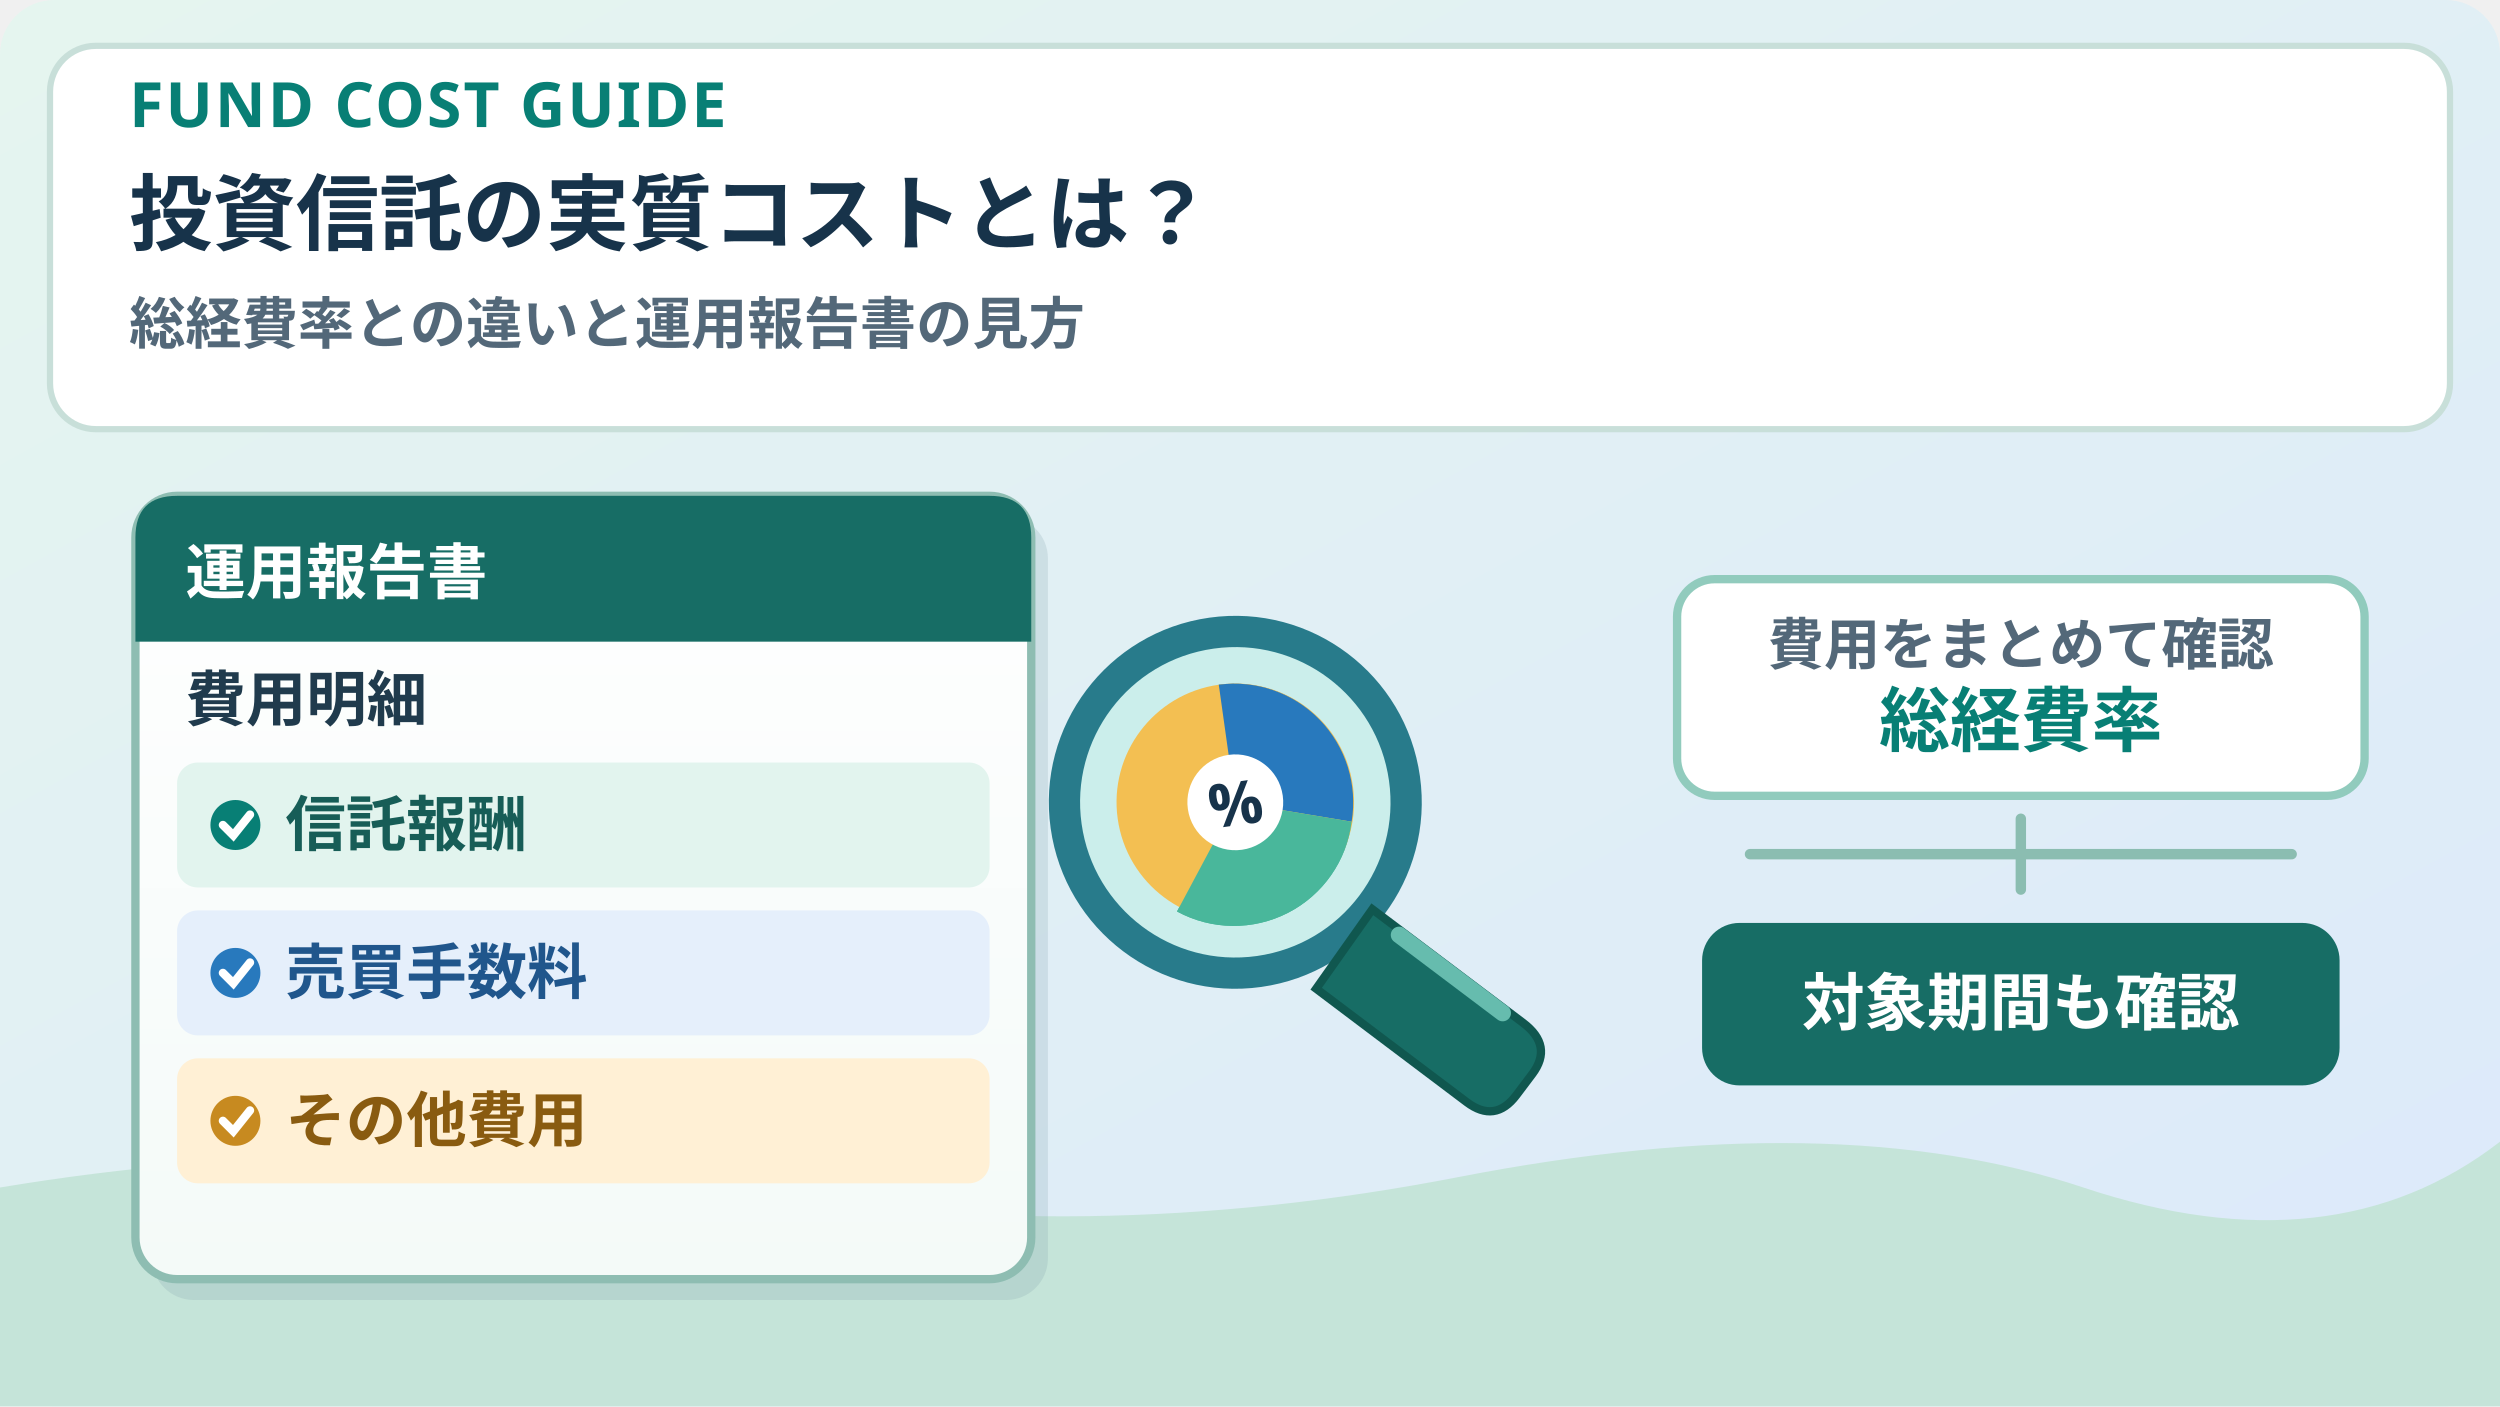
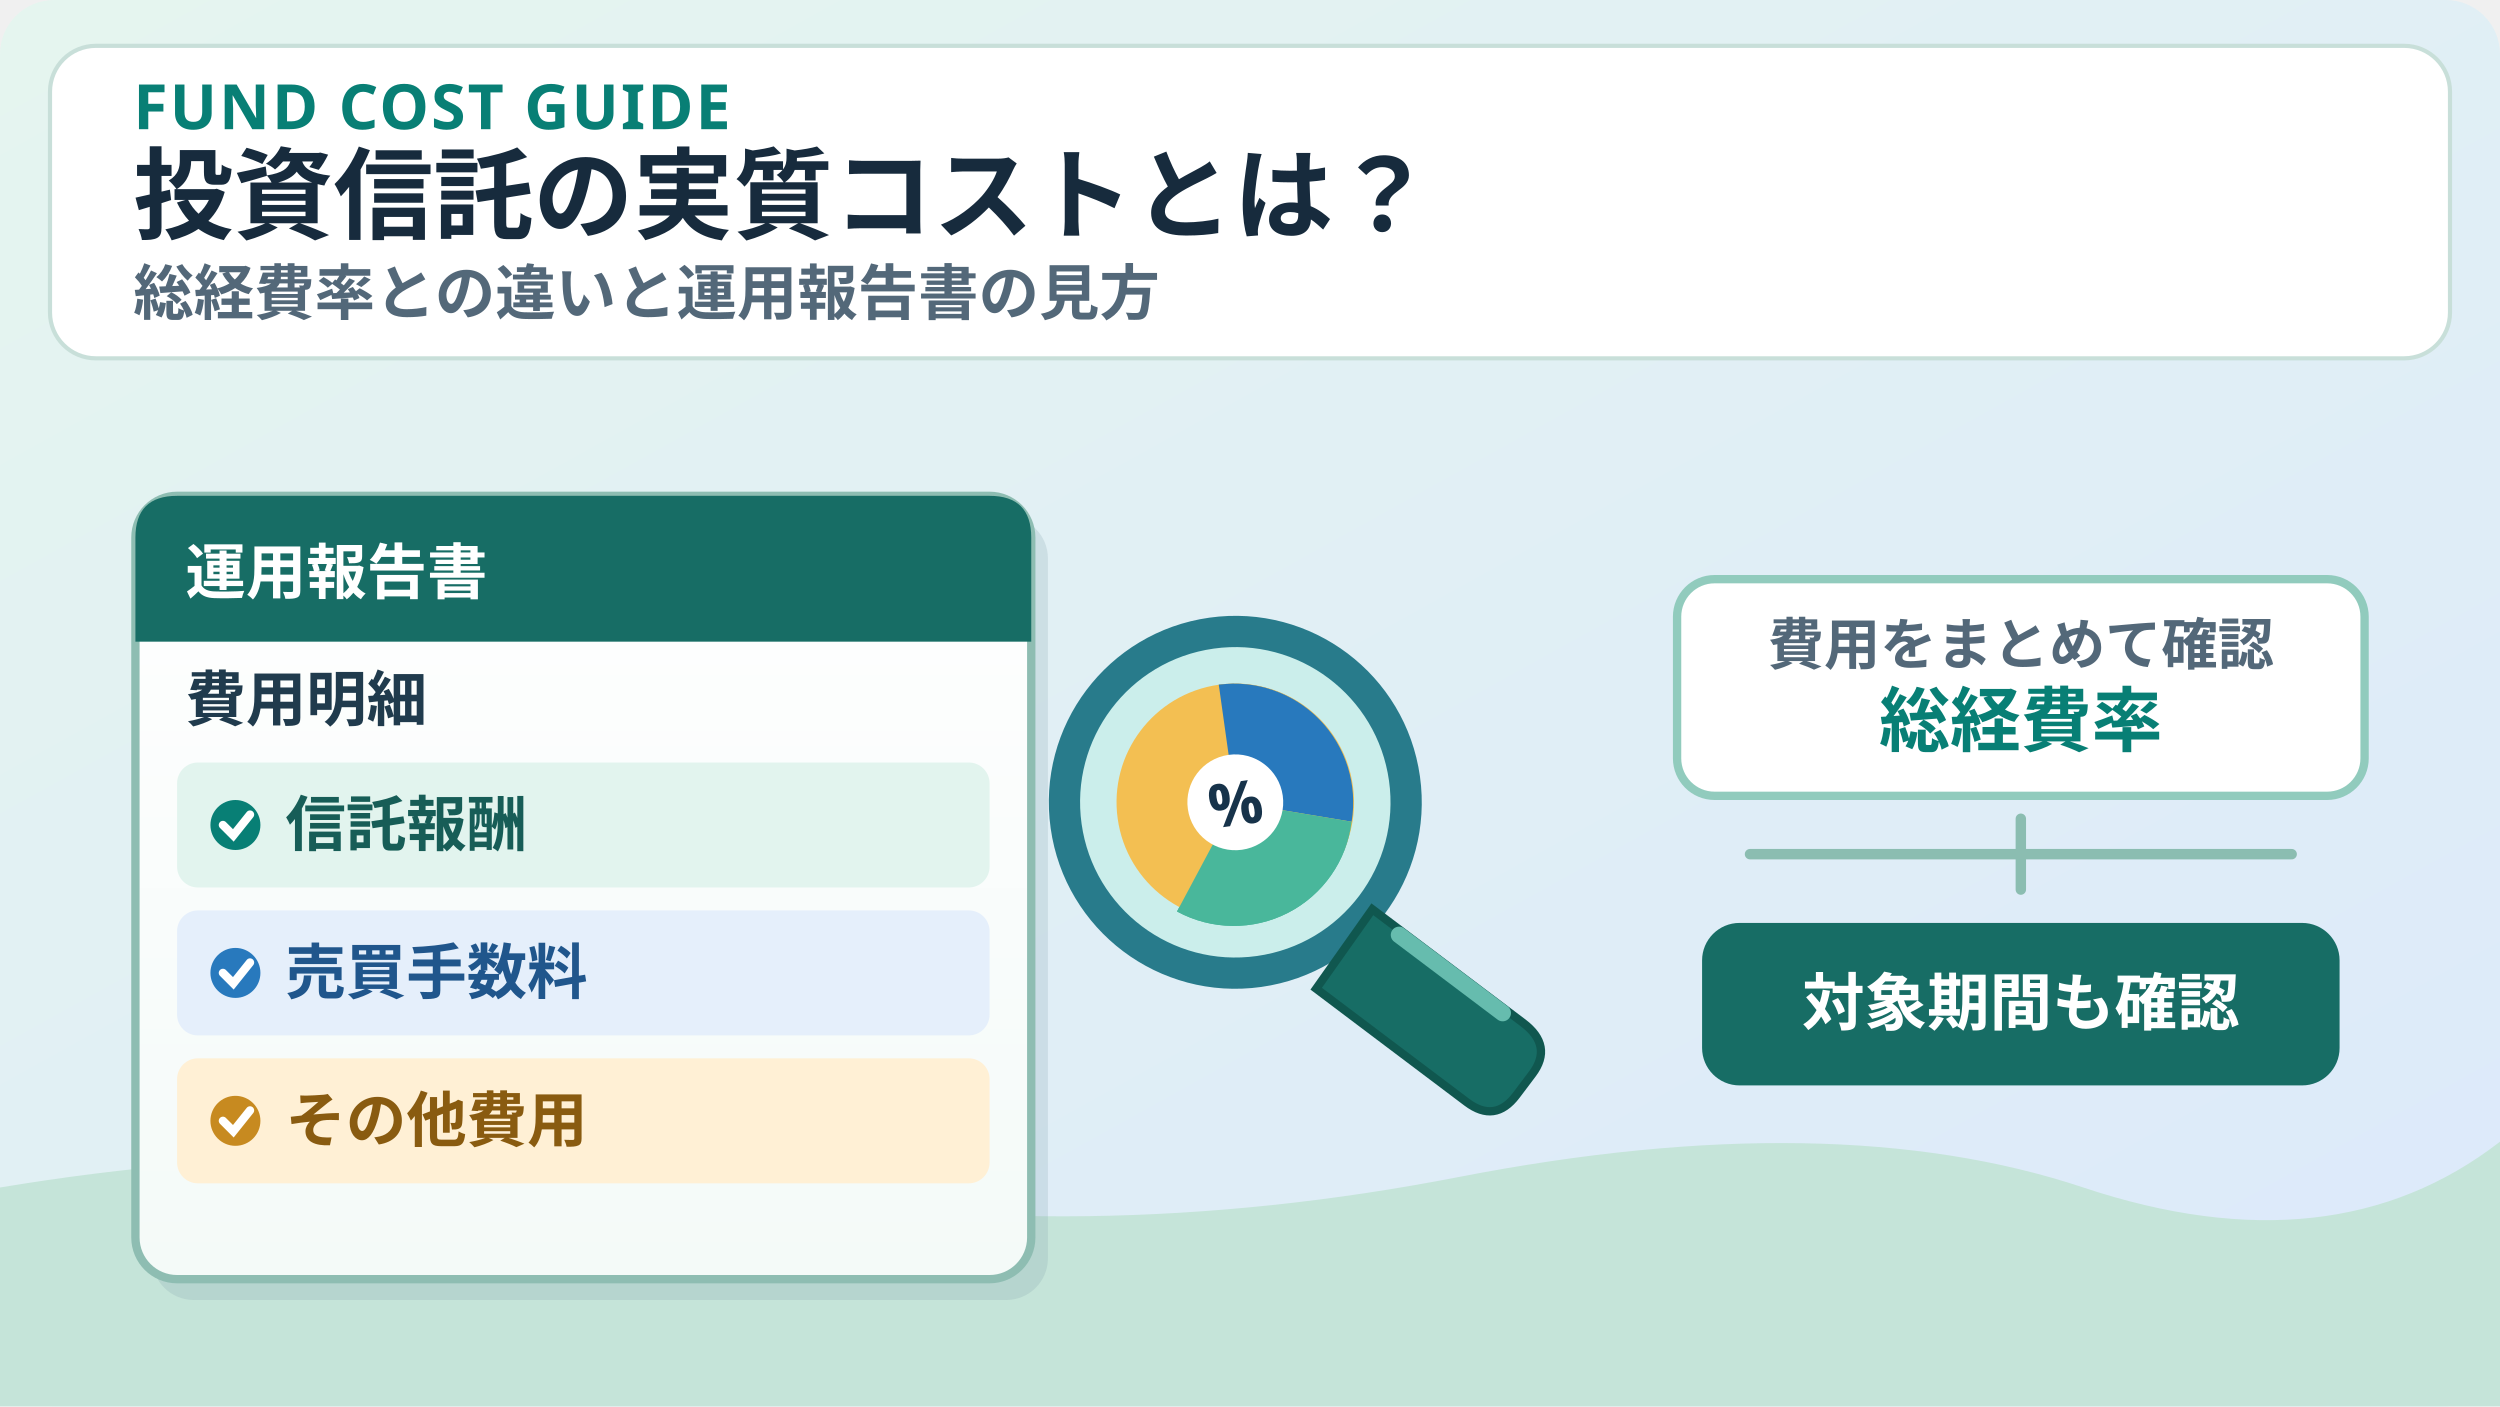
<svg xmlns="http://www.w3.org/2000/svg" width="1200" height="675" viewBox="0 0 1200 675" role="img" aria-labelledby="title desc">
  <defs>
    <linearGradient id="bg" x1="0" y1="0" x2="1" y2="1">
      <stop stop-color="#e5f5ef" />
      <stop offset="1" stop-color="#dce9fb" />
    </linearGradient>
    <linearGradient id="paper" x1="0" y1="0" x2="0" y2="1">
      <stop stop-color="#fff" />
      <stop offset="1" stop-color="#f4faf8" />
    </linearGradient>
  </defs>
  <rect width="1200" height="675" rx="26" fill="url(#bg)" />
-   <rect x="24" y="22" width="1152" height="184" rx="22" fill="#fff" stroke="#c8dfd9" stroke-width="3" />
-   <text x="62" y="61" font-family="sans-serif" font-size="30" font-weight="800" letter-spacing="1" fill="#087f75">FUND COST GUIDE</text>
-   <text x="62" y="117" font-family="sans-serif" font-size="40" font-weight="800" fill="#17334a">投資信託の実質コストとは？</text>
-   <text x="62" y="165" font-family="sans-serif" font-size="27" font-weight="700" fill="#536879">総経費率との違いと運用報告書の見方</text>
+   <rect x="24" y="22" width="1152" height="150" rx="22" fill="#fff" stroke="#c8dfd9" stroke-width="2" />
+   <text x="64" y="62" font-family="sans-serif" font-size="30" font-weight="800" letter-spacing="1" fill="#087f75">FUND COST GUIDE</text>
+   <text x="64" y="111" font-family="sans-serif" font-size="48" font-weight="800" fill="#172b3d">投資信託の実質コストとは？</text>
+   <text x="64" y="151" font-family="sans-serif" font-size="29" font-weight="650" fill="#536879">総経費率との違いと運用報告書の見方</text>
  <path d="M0 570Q180 540 350 570T700 565T1000 570T1200 548V675H0Z" fill="#c5e4d9" />
  <g transform="translate(65 238)">
    <rect x="8" y="10" width="430" height="376" rx="20" fill="#7899a3" opacity=".2" />
    <rect width="430" height="376" rx="20" fill="url(#paper)" stroke="#8ebdb2" stroke-width="4" />
    <path d="M0 20Q0 0 20 0H410Q430 0 430 20V70H0Z" fill="#176d65" />
    <text x="24" y="47" font-family="sans-serif" font-size="29" font-weight="800" fill="#fff">運用報告書</text>
    <text x="24" y="108" font-family="sans-serif" font-size="29" font-weight="800" fill="#203b4d">費用明細</text>
    <g font-family="sans-serif" font-size="29" font-weight="700">
      <rect x="20" y="128" width="390" height="60" rx="10" fill="#e2f4ee" />
      <circle cx="48" cy="158" r="12" fill="#087f75" />
      <path d="M42 158l5 5 8-10" fill="none" stroke="#fff" stroke-width="4" stroke-linecap="round" />
      <text x="72" y="168" fill="#175d57">信託報酬</text>
      <rect x="20" y="199" width="390" height="60" rx="10" fill="#e5effb" />
      <circle cx="48" cy="229" r="12" fill="#2879bd" />
      <path d="M42 229l5 5 8-10" fill="none" stroke="#fff" stroke-width="4" stroke-linecap="round" />
      <text x="72" y="239" fill="#20568c">売買手数料</text>
      <rect x="20" y="270" width="390" height="60" rx="10" fill="#fff0d5" />
      <circle cx="48" cy="300" r="12" fill="#c78a20" />
      <path d="M42 300l5 5 8-10" fill="none" stroke="#fff" stroke-width="4" stroke-linecap="round" />
      <text x="72" y="310" fill="#895b10">その他費用</text>
    </g>
  </g>
  <g transform="translate(480 300) rotate(-8)">
    <circle cx="100" cy="100" r="82" fill="#c9eeea" fill-opacity=".9" stroke="#287b8b" stroke-width="15" />
    <path d="M158 160L222 224Q235 237 223 249L214 258Q202 270 190 258L126 194Z" fill="#176d65" stroke="#10574f" stroke-width="4" />
    <path d="M169 174L213 218" stroke="#66bcae" stroke-width="8" stroke-linecap="round" />
    <path d="M100 43A57 57 0 0 1 154 117L100 100Z" fill="#2879bd" />
    <path d="M100 100L154 117A57 57 0 0 1 65 148Z" fill="#49b79b" />
    <path d="M100 43A57 57 0 1 0 100 157A57 57 0 0 0 100 43Z" fill="#f3bf52" />
    <path d="M100 100L100 43A57 57 0 0 1 154 117Z" fill="#2879bd" />
    <path d="M100 100L154 117A57 57 0 0 1 65 148Z" fill="#49b79b" />
    <circle cx="100" cy="100" r="23" fill="#fff" />
    <text x="100" y="111" text-anchor="middle" font-family="sans-serif" font-size="29" font-weight="800" fill="#17334a">%</text>
  </g>
  <g transform="translate(805 278)">
    <rect width="330" height="104" rx="18" fill="#fff" stroke="#91cbbd" stroke-width="4" />
    <text x="165" y="41" text-anchor="middle" font-family="sans-serif" font-size="27" font-weight="700" fill="#536879">費用をまとめて確認</text>
    <text x="165" y="80" text-anchor="middle" font-family="sans-serif" font-size="34" font-weight="800" fill="#087f75">総経費率</text>
    <path d="M35 132H295" stroke="#8bbdb1" stroke-width="5" stroke-linecap="round" />
    <path d="M165 115V149" stroke="#8bbdb1" stroke-width="5" stroke-linecap="round" />
    <rect x="12" y="165" width="306" height="78" rx="18" fill="#176d65" />
    <text x="165" y="214" text-anchor="middle" font-family="sans-serif" font-size="30" font-weight="800" fill="#fff">対象期間も確認</text>
  </g>
</svg>
